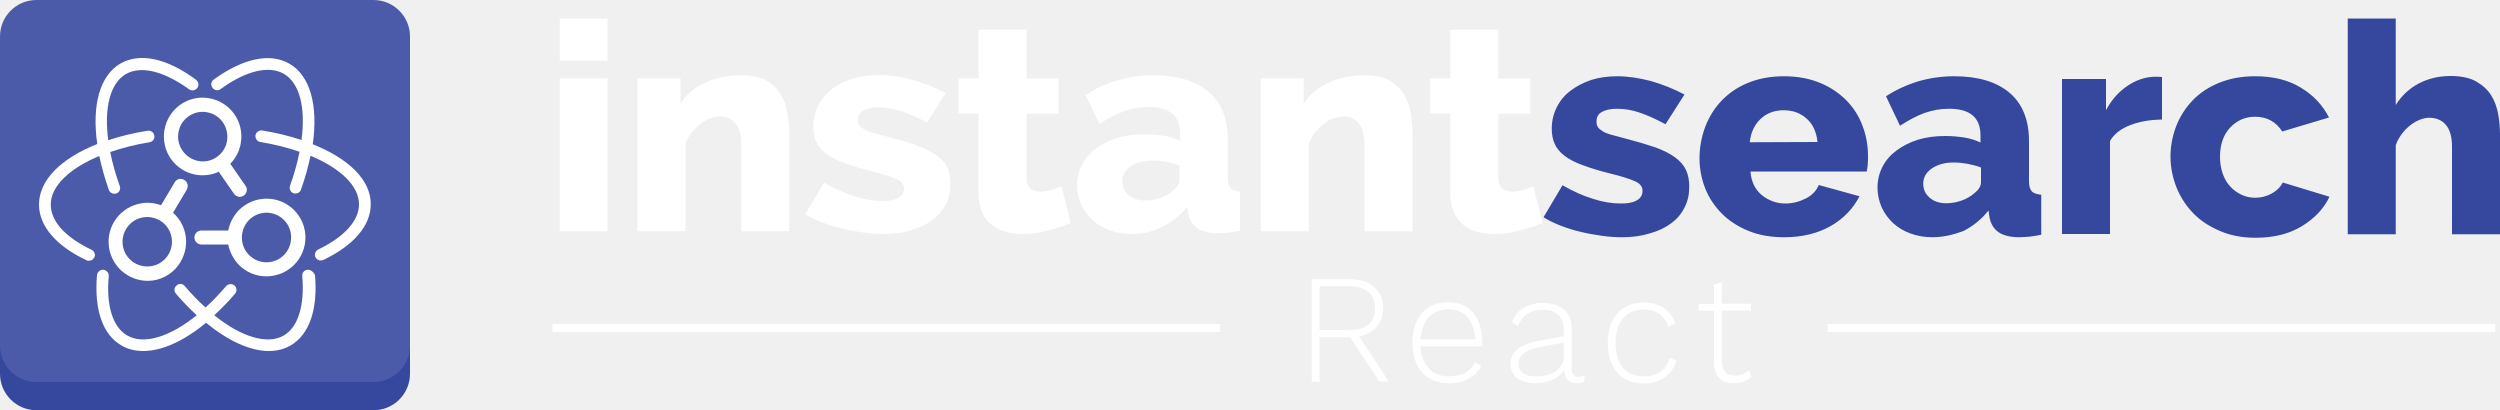
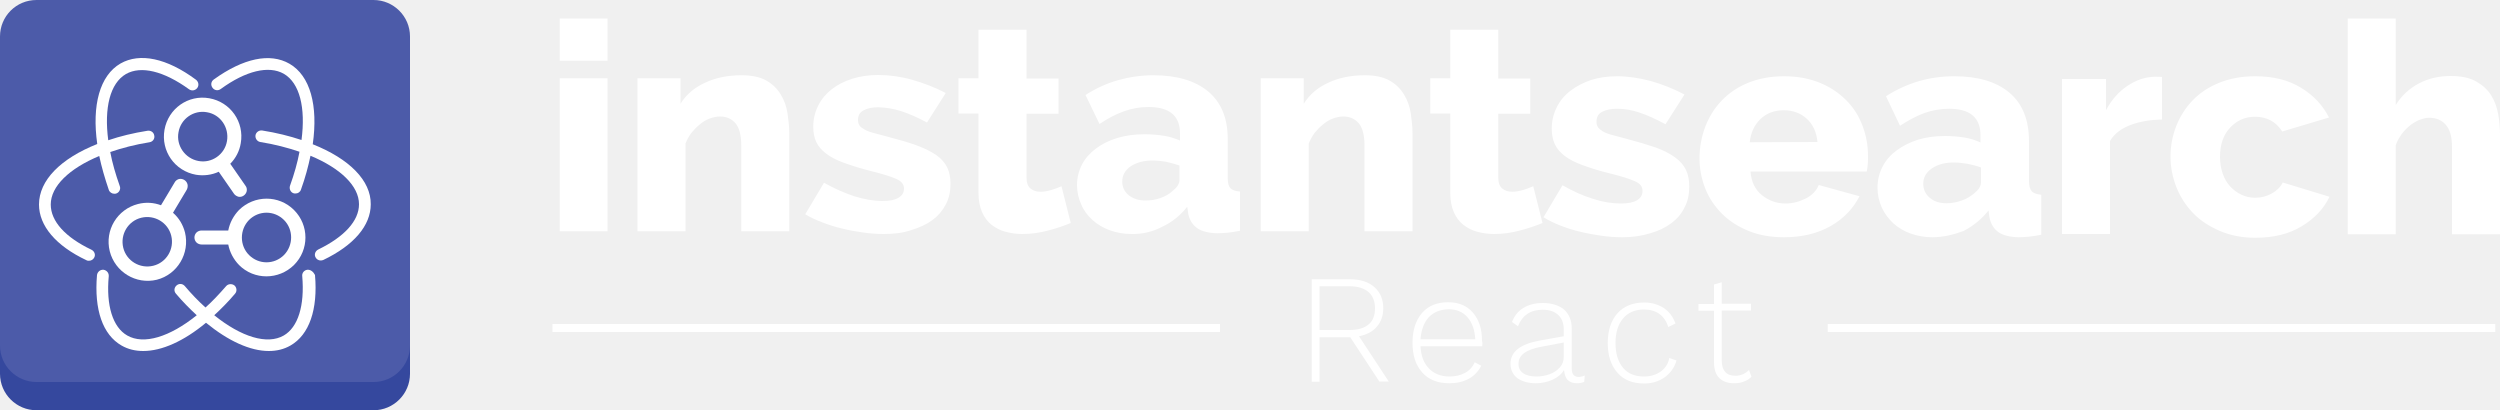
<svg xmlns="http://www.w3.org/2000/svg" version="1.1" id="Layer_1" x="0px" y="0px" viewBox="0 0 1000 164" style="enable-background:new 0 0 1000 164;" xml:space="preserve">
  <style type="text/css">
	.st0{fill:#35489E;}
	.st1{fill:#4C5BA9;}
	.st2{fill:#FFFFFF;}
</style>
  <g>
    <path class="st0" d="M14.6,11.3h134.8c8,0,14.6,6.5,14.6,14.6v123.6c0,8-6.5,14.6-14.6,14.6H14.6c-8,0-14.6-6.5-14.6-14.6V25.8   C0,17.8,6.5,11.3,14.6,11.3z" />
    <path class="st1" d="M14.6,0h134.8c8,0,14.6,6.5,14.6,14.6v123.6c0,8-6.5,14.6-14.6,14.6H14.6c-8,0-14.6-6.5-14.6-14.6V14.6   C0,6.5,6.5,0,14.6,0z" />
  </g>
  <g>
    <rect x="221" y="129.6" class="st2" width="267" height="3.2" />
  </g>
  <g>
    <rect x="731.1" y="129.6" class="st2" width="267" height="3.2" />
  </g>
  <g>
    <path class="st2" d="M223.9,92.5V31.3H243v61.2H223.9z M223.9,24.3V7.4H243v16.9H223.9z M315.7,92.5h-19.2V58.1c0-4-0.8-7-2.3-8.8   c-1.6-1.8-3.6-2.7-6.2-2.7c-1.4,0-2.7,0.3-4.1,0.8c-1.4,0.5-2.7,1.3-3.9,2.3c-1.3,1-2.4,2.2-3.4,3.4c-1,1.3-1.8,2.8-2.4,4.3v35.1   H255V31.3h17.2v10.2c2.3-3.7,5.6-6.5,9.8-8.4c4.2-2,9.1-3,14.6-3c4.1,0,7.4,0.7,9.9,2.1c2.5,1.4,4.4,3.3,5.8,5.6   c1.4,2.3,2.3,4.8,2.7,7.5c0.4,2.7,0.7,5.4,0.7,7.9L315.7,92.5z M353.4,93.6c-2.6,0-5.4-0.2-8.2-0.6c-2.8-0.4-5.6-0.9-8.4-1.6   c-2.7-0.6-5.4-1.5-8-2.5c-2.6-1-4.8-2-6.7-3.2l7.5-12.6c4.1,2.3,8.2,4.1,12.1,5.4c3.9,1.2,7.7,1.9,11.3,1.9c2.8,0,4.9-0.4,6.4-1.3   c1.5-0.9,2.2-2.1,2.2-3.7c0-1.6-1-2.9-3-3.8c-2-0.9-5.4-2-10.3-3.2c-3.6-0.9-7.2-2-10.8-3.3c-3-1.1-5.3-2.3-7.1-3.7   c-1.8-1.4-3.1-2.9-3.9-4.6c-0.8-1.7-1.2-3.7-1.2-6.1c0-3.1,0.7-5.9,2-8.5c1.3-2.6,3.1-4.7,5.4-6.5c2.3-1.8,5-3.2,8.2-4.2   c3.2-1,6.6-1.5,10.4-1.5c4.4,0,8.9,0.6,13.5,1.9c4.6,1.3,9.1,3,13.5,5.3l-7.5,11.8c-3.9-2.1-7.4-3.6-10.5-4.6   c-2.9-0.9-5.9-1.4-8.9-1.5c-2.4,0-4.4,0.4-5.9,1.2c-1.6,0.8-2.3,2.1-2.3,3.9c0,0.9,0.2,1.6,0.6,2.2c0.4,0.6,1.1,1.1,2,1.6   s2.1,1,3.7,1.4c1.5,0.4,3.4,0.9,5.6,1.5c4.6,1.2,8.5,2.3,11.7,3.5c3.2,1.2,5.8,2.5,7.8,3.9c2,1.4,3.4,3.1,4.3,4.9   c0.9,1.9,1.3,4.1,1.3,6.6c0,3-0.6,5.8-1.9,8.2c-1.3,2.5-3.1,4.6-5.3,6.2c-2.3,1.7-5.1,3-8.4,4C361.2,93.2,357.5,93.6,353.4,93.6   L353.4,93.6z M428.3,89.2c-2.9,1.2-5.9,2.2-9,3c-3.4,0.9-6.8,1.4-10.3,1.4c-2.4,0-4.6-0.3-6.8-0.9c-2-0.5-3.9-1.5-5.6-2.8   c-1.6-1.3-2.9-3-3.8-5.1c-0.9-2.1-1.4-4.6-1.4-7.6V45.4h-8V31.3h8V11.9h19.2v19.5h12.8v14.1h-12.8v25.5c0,2,0.5,3.5,1.6,4.4   c1.1,0.9,2.4,1.3,4,1.3c1.5,0,2.9-0.3,4.3-0.7c1.4-0.4,2.7-0.9,4.1-1.5L428.3,89.2L428.3,89.2z M452.6,93.6c-3,0-5.9-0.5-8.7-1.5   c-2.5-0.9-4.9-2.3-6.9-4.1c-1.9-1.7-3.5-3.8-4.5-6.2c-1.1-2.4-1.7-5.1-1.7-7.7c0-3,0.7-5.8,2-8.3c1.3-2.5,3.2-4.6,5.6-6.4   c2.4-1.8,5.2-3.2,8.5-4.2c3.3-1,6.9-1.5,10.9-1.5c2.6,0,5.2,0.2,7.7,0.6c2.5,0.4,4.6,1.1,6.5,1.9v-2.8c0-7.1-4.2-10.6-12.6-10.6   c-3.4,0-6.7,0.6-9.8,1.7c-3.1,1.1-6.4,2.8-9.8,5.1l-5.6-11.6c4-2.6,8.4-4.6,12.9-5.9c4.6-1.3,9.4-2,14.2-2c9.5,0,16.8,2.2,22,6.5   c5.2,4.4,7.8,10.7,7.8,19.1v15.7c0,1.9,0.4,3.2,1.1,3.9c0.7,0.7,2,1.2,3.8,1.3v15.7c-1.8,0.4-3.5,0.6-5.1,0.8   c-1.4,0.1-2.8,0.2-4.1,0.2c-3.5-0.1-6.2-0.8-8-2.1c-1.8-1.3-3-3.2-3.5-5.7l-0.4-2.8c-2.7,3.4-6.1,6.2-10,8   C461.1,92.7,456.9,93.7,452.6,93.6L452.6,93.6z M458.2,80.2c2.1,0,4.1-0.3,6-1c1.9-0.7,3.6-1.6,4.8-2.8c1.8-1.4,2.8-2.9,2.8-4.4   v-5.8c-1.8-0.6-3.6-1.1-5.4-1.5c-1.8-0.3-3.6-0.5-5.4-0.5c-3.5,0-6.4,0.8-8.7,2.3c-2.3,1.6-3.4,3.6-3.4,6.1c0,2.3,0.9,4.1,2.6,5.5   C453.3,79.5,455.5,80.2,458.2,80.2L458.2,80.2z M565,92.5h-19.2V58.1c0-4-0.8-7-2.3-8.8c-1.6-1.8-3.6-2.7-6.2-2.7   c-1.4,0-2.7,0.3-4.1,0.8c-1.4,0.5-2.7,1.3-3.9,2.3c-1.3,1-2.4,2.2-3.4,3.4c-1,1.3-1.8,2.8-2.4,4.3v35.1h-19.2V31.3h17.2v10.2   c2.3-3.7,5.6-6.5,9.8-8.4c4.2-2,9.1-3,14.6-3c4.1,0,7.4,0.7,9.9,2.1c2.5,1.4,4.4,3.3,5.8,5.6c1.4,2.3,2.3,4.8,2.7,7.5   c0.4,2.7,0.7,5.4,0.7,7.9L565,92.5L565,92.5z M617,89.2c-2.9,1.2-5.9,2.2-9,3c-3.4,0.9-6.8,1.4-10.3,1.4c-2.4,0-4.6-0.3-6.8-0.9   c-2-0.5-3.9-1.5-5.6-2.8c-1.6-1.3-2.9-3-3.8-5.1c-0.9-2.1-1.4-4.6-1.4-7.6V45.4h-8V31.3h8V11.9h19.2v19.5h12.8v14.1h-12.8v25.5   c0,2,0.5,3.5,1.6,4.4c1.1,0.9,2.4,1.3,4,1.3c1.5,0,2.9-0.3,4.3-0.7c1.4-0.4,2.7-0.9,4.1-1.5L617,89.2L617,89.2z" />
-     <path fill="#35489E" d="M648.8,94.9c-2.6,0-5.4-0.2-8.2-0.6c-2.8-0.4-5.7-0.9-8.5-1.6c-2.7-0.6-5.4-1.5-8-2.5c-2.3-0.9-4.6-2-6.7-3.3   l7.6-12.8c4.2,2.4,8.2,4.2,12.1,5.4c3.9,1.3,7.7,1.9,11.3,1.9c2.8,0,4.9-0.4,6.4-1.3c1.5-0.9,2.2-2.1,2.2-3.8s-1-2.9-3-3.8   c-2-0.9-5.4-2-10.3-3.2c-3.7-0.9-7.3-2-10.8-3.3c-3-1.1-5.3-2.3-7.1-3.7c-1.8-1.4-3.1-2.9-3.9-4.7c-0.8-1.7-1.2-3.8-1.2-6.1   c0-3.2,0.7-6,2-8.6c1.3-2.6,3.1-4.8,5.5-6.6c2.3-1.8,5.1-3.2,8.2-4.3c3.2-1,6.6-1.5,10.4-1.5c4.4,0,8.9,0.7,13.5,1.9   c4.6,1.3,9.1,3.1,13.5,5.4l-7.6,11.9c-3.9-2.1-7.4-3.7-10.5-4.7c-2.9-1-5.9-1.5-8.9-1.5c-2.4,0-4.4,0.4-5.9,1.2   c-1.6,0.8-2.3,2.1-2.3,4c0,0.9,0.2,1.6,0.6,2.2c0.4,0.6,1.1,1.1,2,1.7c0.9,0.5,2.1,1,3.7,1.4c1.5,0.4,3.4,0.9,5.6,1.5   c4.6,1.2,8.6,2.4,11.8,3.5c3.2,1.2,5.8,2.5,7.8,4c2,1.5,3.4,3.1,4.3,5c0.9,1.9,1.3,4.1,1.3,6.7c0,3.1-0.6,5.9-1.9,8.3   c-1.2,2.5-3,4.6-5.3,6.3c-2.3,1.7-5.1,3.1-8.4,4C656.6,94.4,652.9,94.9,648.8,94.9L648.8,94.9z M713.7,94.9c-5.3,0-10-0.8-14.2-2.5   c-4.2-1.7-7.8-4-10.7-6.9c-2.9-2.9-5.2-6.3-6.7-10.1c-1.5-3.8-2.3-7.9-2.3-12c0-4.5,0.8-8.7,2.3-12.7c1.5-3.9,3.7-7.5,6.6-10.5   c2.9-3,6.4-5.4,10.6-7.1c4.2-1.7,9-2.6,14.3-2.6c5.4,0,10.1,0.9,14.3,2.6c4.2,1.7,7.7,4.1,10.6,7c2.9,2.9,5.1,6.4,6.5,10.2   c1.5,3.9,2.2,7.9,2.2,12.2c0,1.1,0,2.2-0.1,3.3c-0.1,0.9-0.2,1.9-0.4,2.8h-46.5c0.3,4.2,1.9,7.3,4.6,9.5c2.8,2.2,5.9,3.3,9.4,3.3   c2.8,0,5.5-0.7,8.1-2c2.6-1.3,4.3-3.2,5.2-5.4l16.3,4.5c-2.5,4.9-6.3,8.9-11.5,11.9C727.2,93.3,721,94.9,713.7,94.9L713.7,94.9z    M727,56.8c-0.4-3.9-1.8-7.1-4.3-9.3c-2.5-2.3-5.6-3.4-9.2-3.4c-3.8,0-6.9,1.2-9.3,3.5c-2.4,2.3-3.9,5.4-4.3,9.3L727,56.8L727,56.8   z M772.9,94.9c-3,0-5.9-0.5-8.7-1.5c-2.5-0.9-4.9-2.3-6.9-4.1c-1.9-1.8-3.5-3.9-4.6-6.3c-1.1-2.5-1.7-5.1-1.7-7.9   c0-3.1,0.7-5.9,2-8.4c1.3-2.6,3.3-4.8,5.6-6.5c2.4-1.8,5.2-3.2,8.5-4.3c3.3-1,6.9-1.5,10.9-1.5c2.6,0,5.2,0.2,7.7,0.6   c2.5,0.4,4.6,1.1,6.5,2v-2.8c0-7.2-4.2-10.7-12.6-10.7c-3.4,0-6.7,0.6-9.8,1.7c-3.1,1.1-6.4,2.9-9.8,5.1l-5.6-11.8   c4-2.6,8.4-4.6,13-6c4.5-1.3,9.2-2,14.3-2c9.5,0,16.9,2.2,22.1,6.6c5.2,4.4,7.8,10.9,7.8,19.4v16c0,1.9,0.4,3.2,1.1,4   c0.7,0.8,2,1.2,3.8,1.4v16c-1.8,0.4-3.5,0.6-5.1,0.8c-1.6,0.1-2.9,0.2-4.1,0.2c-3.5-0.1-6.2-0.8-8-2.1c-1.8-1.3-3-3.3-3.5-5.8   l-0.4-2.8c-2.7,3.4-6.1,6.2-10,8.2C781.4,93.9,777.2,94.9,772.9,94.9L772.9,94.9z M778.6,81.3c2.1,0,4.1-0.4,6.1-1.1   c2-0.7,3.6-1.7,4.9-2.8c1.8-1.4,2.8-2.9,2.8-4.5V67c-1.8-0.7-3.6-1.1-5.5-1.5c-1.8-0.3-3.6-0.5-5.5-0.5c-3.5,0-6.4,0.8-8.7,2.4   c-2.3,1.6-3.4,3.6-3.4,6.1c0,2.3,0.9,4.2,2.6,5.6C773.6,80.6,775.8,81.3,778.6,81.3L778.6,81.3z M864.7,47.8   c-4.6,0.1-8.8,0.8-12.5,2.2c-3.7,1.4-6.5,3.5-8.2,6.4v37.2h-19.2v-62h17.6v12.5c2.2-4.2,5.1-7.4,8.5-9.7c3.4-2.3,7-3.6,10.9-3.7   c1.6,0,2.6,0,3,0.1V47.8L864.7,47.8z M868.2,62.6c0-4.3,0.8-8.3,2.3-12.2c1.5-3.8,3.7-7.3,6.6-10.3c2.9-3,6.4-5.3,10.6-7   c4.2-1.7,9-2.6,14.3-2.6c7.3,0,13.4,1.5,18.4,4.6c5,3,8.7,7,11.2,11.9l-18.7,5.6c-2.5-3.9-6.1-5.9-10.9-5.9c-4,0-7.3,1.5-10,4.4   c-2.7,2.9-4,6.8-4,11.7c0,2.4,0.4,4.7,1.1,6.7c0.7,2,1.7,3.7,3,5.1c1.3,1.4,2.8,2.5,4.5,3.3c1.7,0.8,3.5,1.2,5.5,1.2   c2.4,0,4.6-0.6,6.6-1.7c2-1.1,3.5-2.6,4.4-4.4l18.7,5.7c-2.3,4.8-6,8.7-11.1,11.8c-5.1,3.1-11.3,4.6-18.5,4.6   c-5.3,0-10-0.9-14.2-2.7c-4.2-1.8-7.8-4.1-10.7-7.1c-2.9-3-5.1-6.4-6.7-10.3C869,70.9,868.2,66.8,868.2,62.6L868.2,62.6z    M1000,93.7h-19.2V58.8c0-4-0.8-7-2.5-8.9c-1.6-1.9-3.9-2.8-6.7-2.8c-1.1,0-2.3,0.3-3.7,0.8c-1.3,0.5-2.6,1.3-3.8,2.2   c-1.2,1-2.4,2.1-3.4,3.5c-1,1.4-1.9,2.9-2.4,4.5v35.6h-19.2V7.4h19.2v34.6c2.2-3.6,5.4-6.6,9.2-8.6c3.8-2,8-3,12.7-3   c4.2,0,7.7,0.7,10.3,2.2c2.6,1.5,4.6,3.3,6,5.6c1.4,2.2,2.3,4.8,2.8,7.6c0.5,2.8,0.7,5.5,0.7,8.2L1000,93.7L1000,93.7z" />
+     <path class="st2" d="M648.8,94.9c-2.6,0-5.4-0.2-8.2-0.6c-2.8-0.4-5.7-0.9-8.5-1.6c-2.7-0.6-5.4-1.5-8-2.5c-2.3-0.9-4.6-2-6.7-3.3   l7.6-12.8c4.2,2.4,8.2,4.2,12.1,5.4c3.9,1.3,7.7,1.9,11.3,1.9c2.8,0,4.9-0.4,6.4-1.3c1.5-0.9,2.2-2.1,2.2-3.8s-1-2.9-3-3.8   c-2-0.9-5.4-2-10.3-3.2c-3.7-0.9-7.3-2-10.8-3.3c-3-1.1-5.3-2.3-7.1-3.7c-1.8-1.4-3.1-2.9-3.9-4.7c-0.8-1.7-1.2-3.8-1.2-6.1   c0-3.2,0.7-6,2-8.6c1.3-2.6,3.1-4.8,5.5-6.6c2.3-1.8,5.1-3.2,8.2-4.3c3.2-1,6.6-1.5,10.4-1.5c4.4,0,8.9,0.7,13.5,1.9   c4.6,1.3,9.1,3.1,13.5,5.4l-7.6,11.9c-3.9-2.1-7.4-3.7-10.5-4.7c-2.9-1-5.9-1.5-8.9-1.5c-2.4,0-4.4,0.4-5.9,1.2   c-1.6,0.8-2.3,2.1-2.3,4c0,0.9,0.2,1.6,0.6,2.2c0.4,0.6,1.1,1.1,2,1.7c0.9,0.5,2.1,1,3.7,1.4c1.5,0.4,3.4,0.9,5.6,1.5   c4.6,1.2,8.6,2.4,11.8,3.5c3.2,1.2,5.8,2.5,7.8,4c2,1.5,3.4,3.1,4.3,5c0.9,1.9,1.3,4.1,1.3,6.7c0,3.1-0.6,5.9-1.9,8.3   c-1.2,2.5-3,4.6-5.3,6.3c-2.3,1.7-5.1,3.1-8.4,4C656.6,94.4,652.9,94.9,648.8,94.9L648.8,94.9z M713.7,94.9c-5.3,0-10-0.8-14.2-2.5   c-4.2-1.7-7.8-4-10.7-6.9c-2.9-2.9-5.2-6.3-6.7-10.1c-1.5-3.8-2.3-7.9-2.3-12c0-4.5,0.8-8.7,2.3-12.7c1.5-3.9,3.7-7.5,6.6-10.5   c2.9-3,6.4-5.4,10.6-7.1c4.2-1.7,9-2.6,14.3-2.6c5.4,0,10.1,0.9,14.3,2.6c4.2,1.7,7.7,4.1,10.6,7c2.9,2.9,5.1,6.4,6.5,10.2   c1.5,3.9,2.2,7.9,2.2,12.2c0,1.1,0,2.2-0.1,3.3c-0.1,0.9-0.2,1.9-0.4,2.8h-46.5c0.3,4.2,1.9,7.3,4.6,9.5c2.8,2.2,5.9,3.3,9.4,3.3   c2.8,0,5.5-0.7,8.1-2c2.6-1.3,4.3-3.2,5.2-5.4l16.3,4.5c-2.5,4.9-6.3,8.9-11.5,11.9C727.2,93.3,721,94.9,713.7,94.9L713.7,94.9z    M727,56.8c-0.4-3.9-1.8-7.1-4.3-9.3c-2.5-2.3-5.6-3.4-9.2-3.4c-3.8,0-6.9,1.2-9.3,3.5c-2.4,2.3-3.9,5.4-4.3,9.3L727,56.8L727,56.8   z M772.9,94.9c-3,0-5.9-0.5-8.7-1.5c-2.5-0.9-4.9-2.3-6.9-4.1c-1.9-1.8-3.5-3.9-4.6-6.3c-1.1-2.5-1.7-5.1-1.7-7.9   c0-3.1,0.7-5.9,2-8.4c1.3-2.6,3.3-4.8,5.6-6.5c2.4-1.8,5.2-3.2,8.5-4.3c3.3-1,6.9-1.5,10.9-1.5c2.6,0,5.2,0.2,7.7,0.6   c2.5,0.4,4.6,1.1,6.5,2v-2.8c0-7.2-4.2-10.7-12.6-10.7c-3.4,0-6.7,0.6-9.8,1.7c-3.1,1.1-6.4,2.9-9.8,5.1l-5.6-11.8   c4-2.6,8.4-4.6,13-6c4.5-1.3,9.2-2,14.3-2c9.5,0,16.9,2.2,22.1,6.6c5.2,4.4,7.8,10.9,7.8,19.4v16c0,1.9,0.4,3.2,1.1,4   c0.7,0.8,2,1.2,3.8,1.4v16c-1.8,0.4-3.5,0.6-5.1,0.8c-1.6,0.1-2.9,0.2-4.1,0.2c-3.5-0.1-6.2-0.8-8-2.1c-1.8-1.3-3-3.3-3.5-5.8   l-0.4-2.8c-2.7,3.4-6.1,6.2-10,8.2C781.4,93.9,777.2,94.9,772.9,94.9L772.9,94.9z M778.6,81.3c2.1,0,4.1-0.4,6.1-1.1   c2-0.7,3.6-1.7,4.9-2.8c1.8-1.4,2.8-2.9,2.8-4.5V67c-1.8-0.7-3.6-1.1-5.5-1.5c-1.8-0.3-3.6-0.5-5.5-0.5c-3.5,0-6.4,0.8-8.7,2.4   c-2.3,1.6-3.4,3.6-3.4,6.1c0,2.3,0.9,4.2,2.6,5.6C773.6,80.6,775.8,81.3,778.6,81.3L778.6,81.3z M864.7,47.8   c-4.6,0.1-8.8,0.8-12.5,2.2c-3.7,1.4-6.5,3.5-8.2,6.4v37.2h-19.2v-62h17.6v12.5c2.2-4.2,5.1-7.4,8.5-9.7c3.4-2.3,7-3.6,10.9-3.7   c1.6,0,2.6,0,3,0.1V47.8L864.7,47.8z M868.2,62.6c0-4.3,0.8-8.3,2.3-12.2c1.5-3.8,3.7-7.3,6.6-10.3c2.9-3,6.4-5.3,10.6-7   c4.2-1.7,9-2.6,14.3-2.6c7.3,0,13.4,1.5,18.4,4.6c5,3,8.7,7,11.2,11.9l-18.7,5.6c-2.5-3.9-6.1-5.9-10.9-5.9c-4,0-7.3,1.5-10,4.4   c-2.7,2.9-4,6.8-4,11.7c0,2.4,0.4,4.7,1.1,6.7c0.7,2,1.7,3.7,3,5.1c1.3,1.4,2.8,2.5,4.5,3.3c1.7,0.8,3.5,1.2,5.5,1.2   c2.4,0,4.6-0.6,6.6-1.7c2-1.1,3.5-2.6,4.4-4.4l18.7,5.7c-2.3,4.8-6,8.7-11.1,11.8c-5.1,3.1-11.3,4.6-18.5,4.6   c-5.3,0-10-0.9-14.2-2.7c-4.2-1.8-7.8-4.1-10.7-7.1c-2.9-3-5.1-6.4-6.7-10.3C869,70.9,868.2,66.8,868.2,62.6L868.2,62.6z    M1000,93.7h-19.2V58.8c0-4-0.8-7-2.5-8.9c-1.6-1.9-3.9-2.8-6.7-2.8c-1.1,0-2.3,0.3-3.7,0.8c-1.3,0.5-2.6,1.3-3.8,2.2   c-1.2,1-2.4,2.1-3.4,3.5c-1,1.4-1.9,2.9-2.4,4.5v35.6h-19.2V7.4h19.2v34.6c2.2-3.6,5.4-6.6,9.2-8.6c3.8-2,8-3,12.7-3   c4.2,0,7.7,0.7,10.3,2.2c2.6,1.5,4.6,3.3,6,5.6c1.4,2.2,2.3,4.8,2.8,7.6c0.5,2.8,0.7,5.5,0.7,8.2L1000,93.7L1000,93.7z" />
  </g>
  <g>
    <path class="st2" d="M65.8,51.9c-1.5,8.5,4.1,16.5,12.6,18c3.1,0.5,6.3,0.1,9.1-1.2l6.1,8.8c0.4,0.6,1.1,1,1.8,1.2   c1.5,0.3,3-0.8,3.3-2.3h0c0.1-0.7,0-1.5-0.5-2.1l-6.1-8.8c2.2-2.2,3.7-5.1,4.2-8.2c1.5-8.5-4.1-16.5-12.6-18   C75.3,37.8,67.3,43.4,65.8,51.9z M71.4,52.9c0.9-5.4,6.1-9,11.4-8c5.4,0.9,8.9,6.1,8,11.5h0c-0.9,5.4-6.1,9-11.4,8   C74,63.4,70.4,58.2,71.4,52.9z" />
    <path class="st2" d="M91.3,92.2l-10.7,0c-0.7,0-1.5,0.3-2,0.8l0,0c-1.1,1.1-1.1,2.9,0,4c0.5,0.5,1.3,0.8,2,0.8l10.7,0   c0.6,3.1,2.1,5.9,4.3,8.2c6.1,6.1,15.9,6,22,0c6.1-6.1,6.1-15.9,0-22c-6.1-6.1-15.9-6-22,0C93.4,86.3,91.9,89.1,91.3,92.2z    M99.6,88L99.6,88c3.9-3.9,10.1-3.9,14,0c3.8,3.8,3.8,10.1,0,14c-3.9,3.9-10.1,3.9-14,0C95.8,98.2,95.8,91.9,99.6,88z" />
    <path class="st2" d="M75,73.7L75,73.7c-0.4-1.5-1.9-2.4-3.4-2.1c-0.7,0.2-1.4,0.7-1.7,1.3l-5.5,9.2c-2.9-1.1-6.1-1.3-9.2-0.5   c-8.3,2.1-13.4,10.5-11.3,18.9c2.1,8.3,10.5,13.4,18.8,11.4C71,109.8,76,101.3,74,93c-0.8-3.1-2.4-5.8-4.8-7.9l5.5-9.2   C75,75.3,75.2,74.5,75,73.7z M61.3,106.3c-5.3,1.3-10.7-1.9-12-7.2c-1.3-5.3,1.9-10.7,7.2-12c5.3-1.3,10.7,1.9,12,7.2   C69.8,99.6,66.6,105,61.3,106.3z" />
    <path class="st2" d="M125.1,57.7c2.2-15.5-1-27.4-9.3-32.2c-7.8-4.5-18.5-2.2-30.3,6.3c-1.1,0.8-1.3,2.2-0.5,3.3   c0.8,1.1,2.2,1.3,3.3,0.5c10-7.3,19.2-9.5,25.2-6.1c6.4,3.7,8.8,13.6,7.1,26.5c-4.8-1.6-10-2.9-15.7-3.8c-1.3-0.2-2.5,0.7-2.7,1.9   c-0.2,1.3,0.7,2.5,1.9,2.7c5.7,0.9,11,2.3,15.7,3.9c-0.8,4.3-2.1,8.9-3.8,13.6c-0.4,1.2,0.2,2.6,1.4,3c0.3,0.1,0.5,0.1,0.8,0.1   c1,0,1.9-0.6,2.2-1.6c1.7-4.7,2.9-9.2,3.8-13.5c12,5,19.4,12.1,19.4,19.4c0,6.6-5.8,13-16.3,18.1c-1.2,0.6-1.7,2-1.1,3.1   c0.4,0.8,1.2,1.3,2.1,1.3c0.3,0,0.7-0.1,1-0.2c12.3-5.9,19-13.8,19-22.3C148.4,72.2,139.7,63.5,125.1,57.7z" />
    <path class="st2" d="M123,107.9c-1.3,0.1-2.3,1.3-2.1,2.6c1,11.8-1.7,20.4-7.4,23.7c-6.6,3.8-17,0.6-27.8-8.1   c2.8-2.6,5.6-5.4,8.3-8.6c0.9-1,0.7-2.5-0.2-3.3c-1-0.8-2.5-0.7-3.3,0.2c-2.8,3.2-5.5,6.1-8.3,8.6c-2.8-2.5-5.6-5.4-8.3-8.6   c-0.9-1-2.3-1.1-3.3-0.2c-1,0.9-1.1,2.3-0.2,3.3c2.7,3.2,5.5,6,8.3,8.6c-10.8,8.7-21.2,11.9-27.8,8.1c-5.8-3.3-8.5-12-7.4-23.7   c0.1-1.3-0.8-2.4-2.1-2.6c-1.3-0.1-2.4,0.8-2.6,2.1c-1.2,13.9,2.3,23.9,9.8,28.2c2.6,1.5,5.5,2.2,8.7,2.2c7.4,0,16.2-3.9,25.1-11.3   c8.9,7.3,17.7,11.3,25.1,11.3c3.2,0,6.1-0.7,8.7-2.2c7.5-4.3,11-14.4,9.8-28.2C125.4,108.8,124.3,107.8,123,107.9z" />
    <path class="st2" d="M36.6,99.9c-10.5-5-16.3-11.4-16.3-18.1c0-7.3,7.4-14.4,19.4-19.4c0.9,4.3,2.2,8.8,3.8,13.5   c0.3,1,1.3,1.6,2.2,1.6c0.3,0,0.5,0,0.8-0.1c1.2-0.4,1.9-1.8,1.4-3c-1.7-4.8-3-9.3-3.8-13.6c4.7-1.6,10-3,15.7-3.9   c1.3-0.2,2.2-1.4,1.9-2.7c-0.2-1.3-1.4-2.1-2.7-1.9c-5.7,0.9-11,2.2-15.7,3.8c-1.7-12.9,0.7-22.8,7.1-26.5c6-3.4,15.1-1.2,25.2,6.1   c1.1,0.8,2.5,0.5,3.3-0.5c0.8-1.1,0.5-2.5-0.5-3.3C66.7,23.2,55.9,21,48.2,25.4c-8.3,4.8-11.5,16.7-9.3,32.2   c-14.6,5.8-23.3,14.5-23.3,24.2c0,8.5,6.7,16.5,19,22.3c0.3,0.2,0.7,0.2,1,0.2c0.9,0,1.7-0.5,2.1-1.3   C38.3,101.9,37.8,100.5,36.6,99.9z" />
  </g>
  <g>
    <path class="st2" d="M551.8,152.7l-11.7-17.8h-0.2h-12.1v17.8h-3.1v-41h15.2c4.1,0,7.4,1,9.8,3.1c2.4,2.1,3.6,4.9,3.6,8.5   c0,3-0.9,5.5-2.6,7.4c-1.7,2-4.1,3.2-7.1,3.8l11.9,18.1H551.8z M527.8,132h12c3.3,0,5.8-0.7,7.6-2.2c1.8-1.5,2.6-3.6,2.6-6.5   c0-2.8-0.9-5-2.6-6.5c-1.8-1.5-4.3-2.3-7.6-2.3h-12V132z" />
    <path class="st2" d="M592.9,138.5h-24.7c0.2,3.8,1.3,6.8,3.4,8.9c2,2.1,4.8,3.2,8.2,3.2c2.4,0,4.5-0.5,6.3-1.5s3-2.4,3.8-4.2   l2.6,1.4c-1.2,2.3-2.8,4-5,5.2c-2.2,1.2-4.7,1.8-7.8,1.8c-4.6,0-8.2-1.4-10.8-4.3c-2.6-2.9-3.9-6.8-3.9-11.9c0-5,1.3-9,3.8-11.9   c2.5-2.9,6-4.3,10.5-4.3c4.2,0,7.5,1.4,9.9,4.2c2.4,2.8,3.6,6.5,3.6,11.2C593,137.1,593,137.8,592.9,138.5z M571.5,126.9   c-1.9,2.1-3,5-3.3,8.8h21.9c-0.2-3.7-1.2-6.6-3.1-8.8c-1.8-2.1-4.4-3.2-7.5-3.2C576.1,123.8,573.5,124.8,571.5,126.9z" />
    <path class="st2" d="M633.9,150.2l-0.2,2.5c-0.7,0.4-1.8,0.6-3,0.6c-1.4,0-2.6-0.4-3.5-1.2c-0.9-0.8-1.4-2.2-1.6-4.1   c-1,1.7-2.5,2.9-4.6,3.9c-2.1,0.9-4.3,1.4-6.6,1.4c-3.1,0-5.5-0.7-7.4-2c-1.8-1.4-2.8-3.3-2.8-5.8c0-4.8,3.9-7.9,11.8-9.3l9.5-1.7   v-2.7c0-2.5-0.7-4.4-2.2-5.8c-1.5-1.4-3.5-2.1-6.2-2.1c-4.9,0-8.2,2.2-9.9,6.6l-2.4-1.7c0.9-2.4,2.4-4.3,4.5-5.6   c2.1-1.3,4.7-2,7.8-2c3.6,0,6.4,0.9,8.5,2.6c2,1.8,3.1,4.3,3.1,7.7v16c0,2.2,1,3.3,2.9,3.3C632.5,150.7,633.3,150.5,633.9,150.2z    M619.8,149.7c1.7-0.6,3-1.5,4.1-2.7s1.6-2.6,1.6-4.3V137l-8.5,1.6c-3.4,0.6-5.8,1.5-7.3,2.6c-1.5,1.1-2.3,2.5-2.3,4.3   c0,1.7,0.6,2.9,1.9,3.8c1.3,0.9,3.1,1.3,5.3,1.3C616.4,150.6,618.1,150.3,619.8,149.7z" />
    <path class="st2" d="M665.5,123.2c2.2,1.5,3.7,3.5,4.7,6.2l-2.9,1.4c-0.7-2.3-1.9-4-3.5-5.2c-1.7-1.2-3.7-1.8-6.2-1.8   c-3.6,0-6.4,1.2-8.4,3.6c-2,2.4-3,5.7-3,9.8c0,4.2,1,7.5,3,9.9c2,2.4,4.8,3.5,8.4,3.5c2.6,0,4.9-0.7,6.7-2s3-3.1,3.4-5.4l2.9,1   c-0.8,2.8-2.4,5-4.7,6.7c-2.3,1.6-5,2.5-8.2,2.5c-4.6,0-8.2-1.4-10.7-4.3c-2.6-2.9-3.9-6.8-3.9-11.9c0-5,1.3-9,3.9-11.9   c2.6-2.9,6.2-4.3,10.8-4.3C660.7,121,663.3,121.8,665.5,123.2z" />
    <path class="st2" d="M700.6,150.7c-0.8,0.8-1.8,1.5-3,1.9c-1.2,0.5-2.5,0.7-4,0.7c-2.5,0-4.5-0.7-5.9-2.1c-1.4-1.4-2.1-3.5-2.1-6.3   v-20.6h-6.2v-2.7h6.2v-7.8l3.1-0.9v8.6h11.7v2.7h-11.7v20.2c0,1.9,0.5,3.4,1.4,4.4c0.9,1,2.3,1.5,4.1,1.5c2.1,0,3.9-0.8,5.4-2.3   L700.6,150.7z" />
  </g>
</svg>
